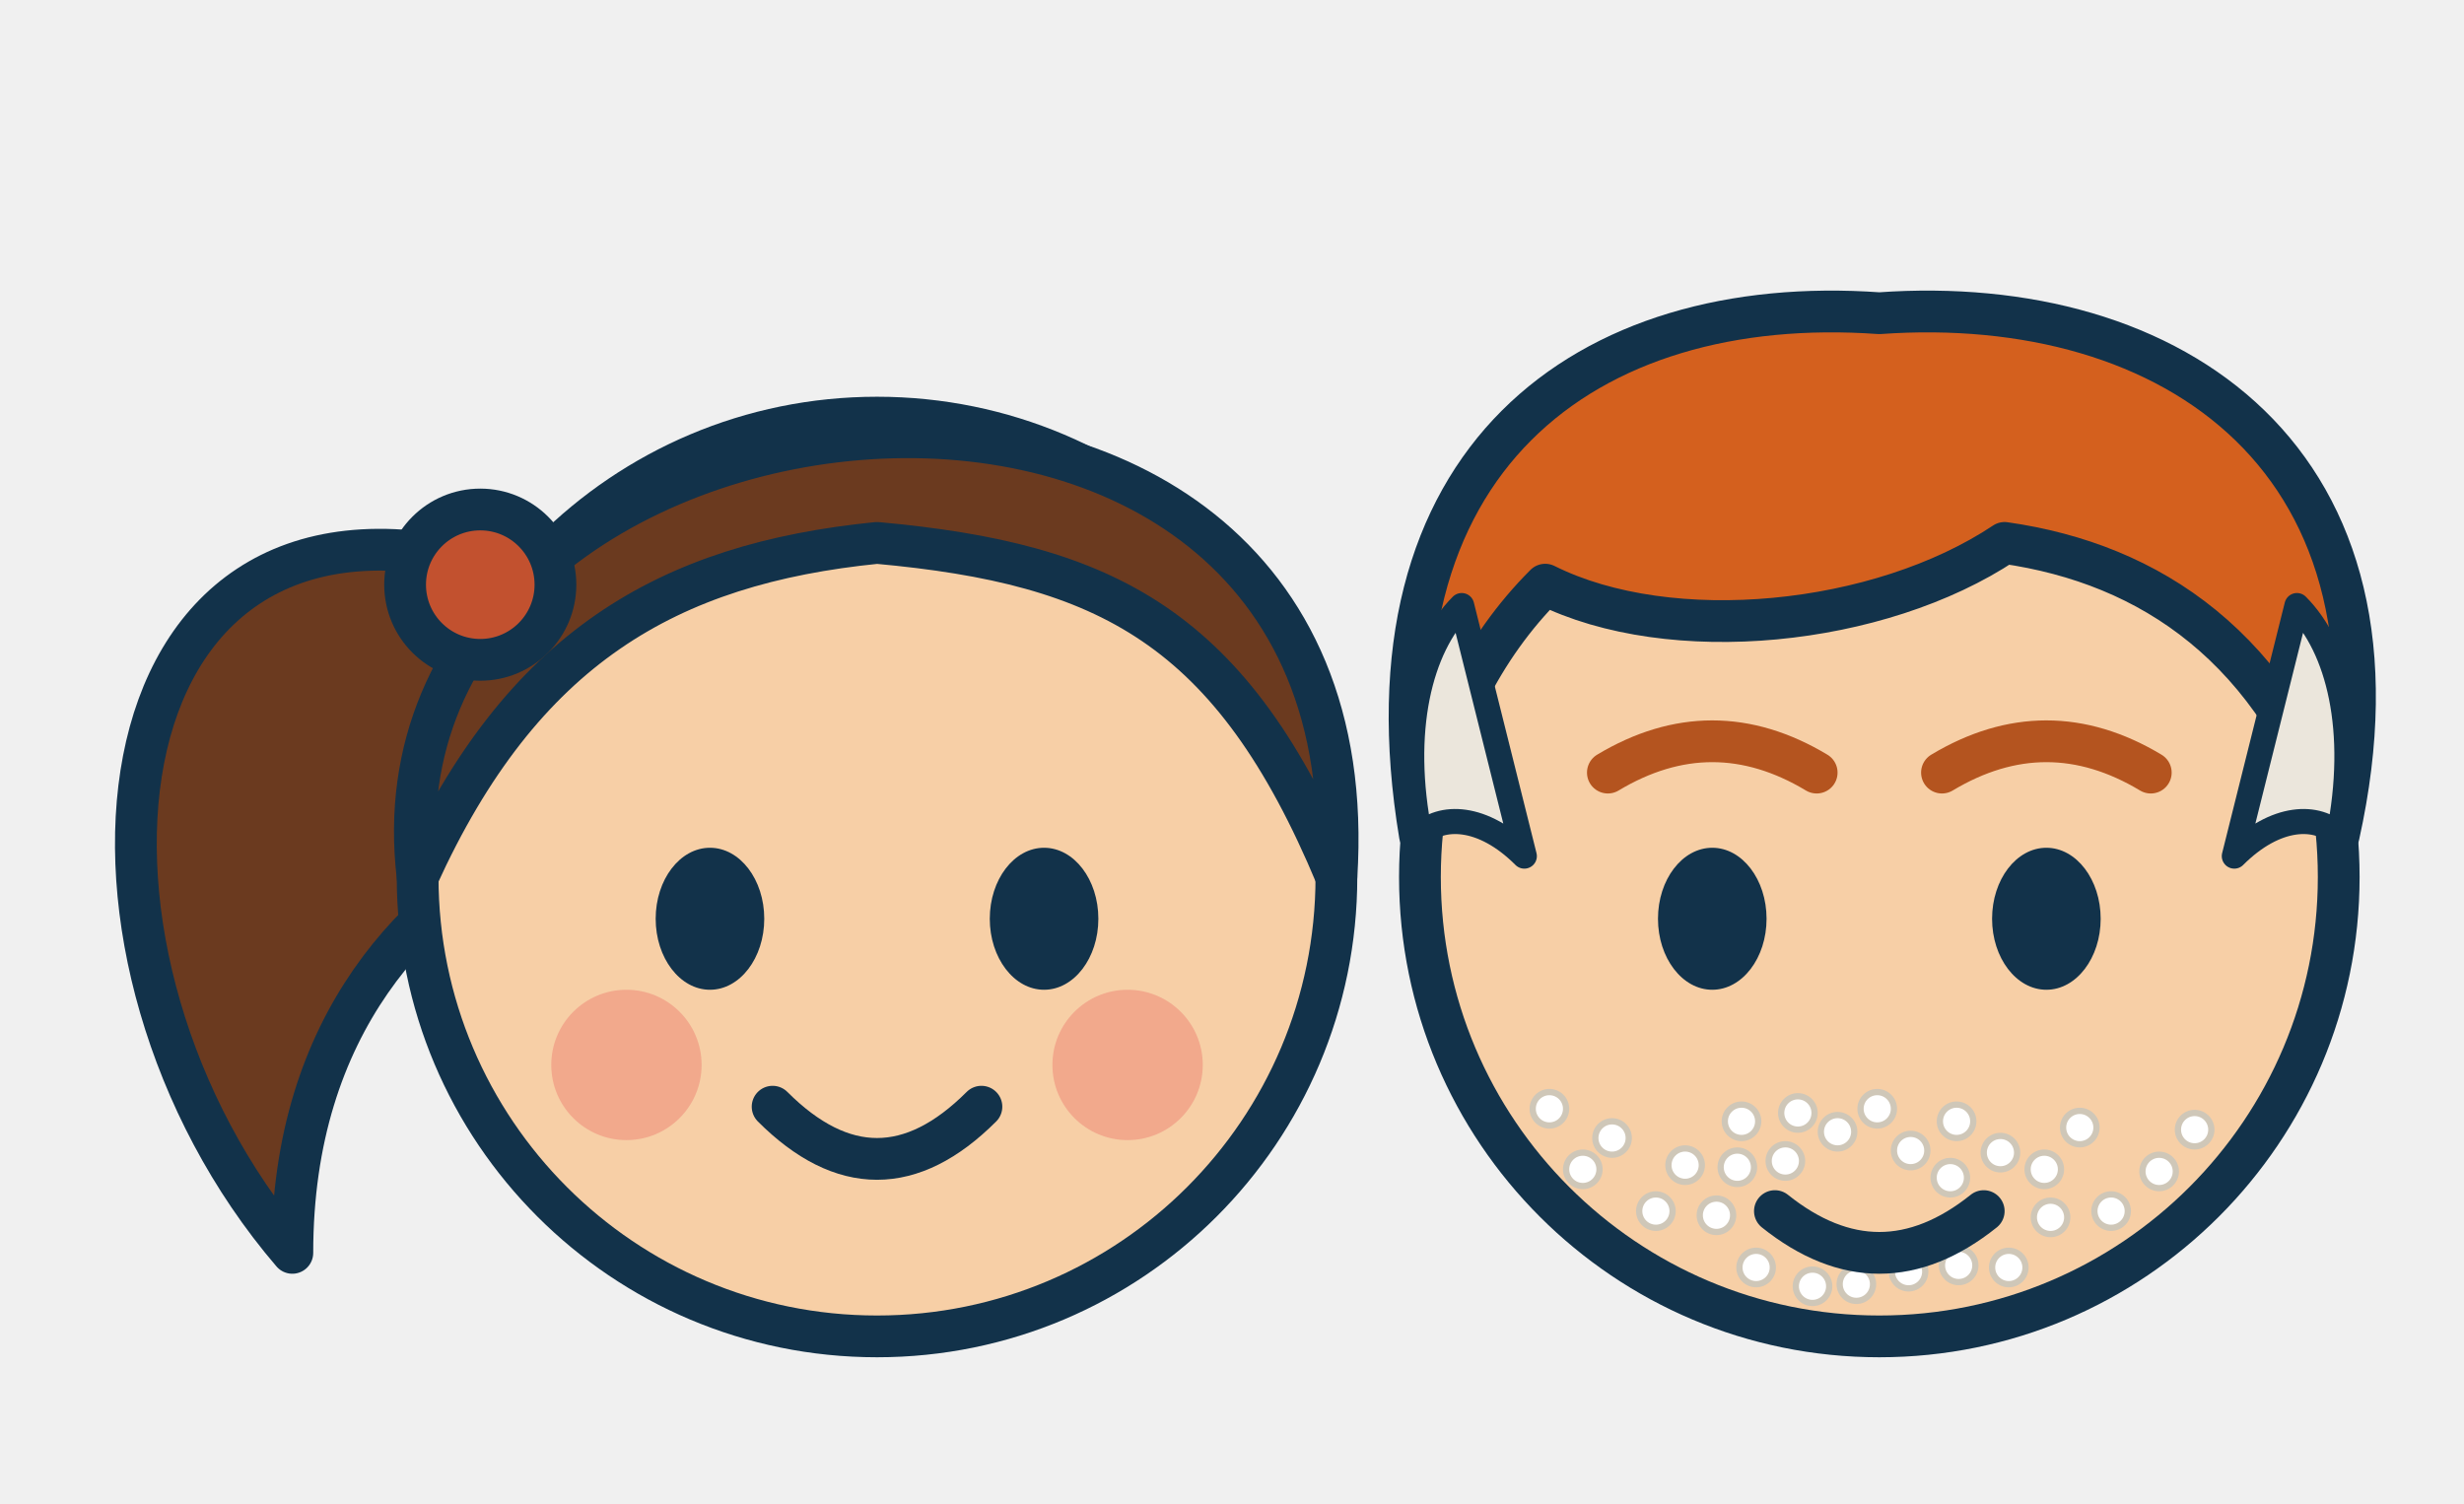
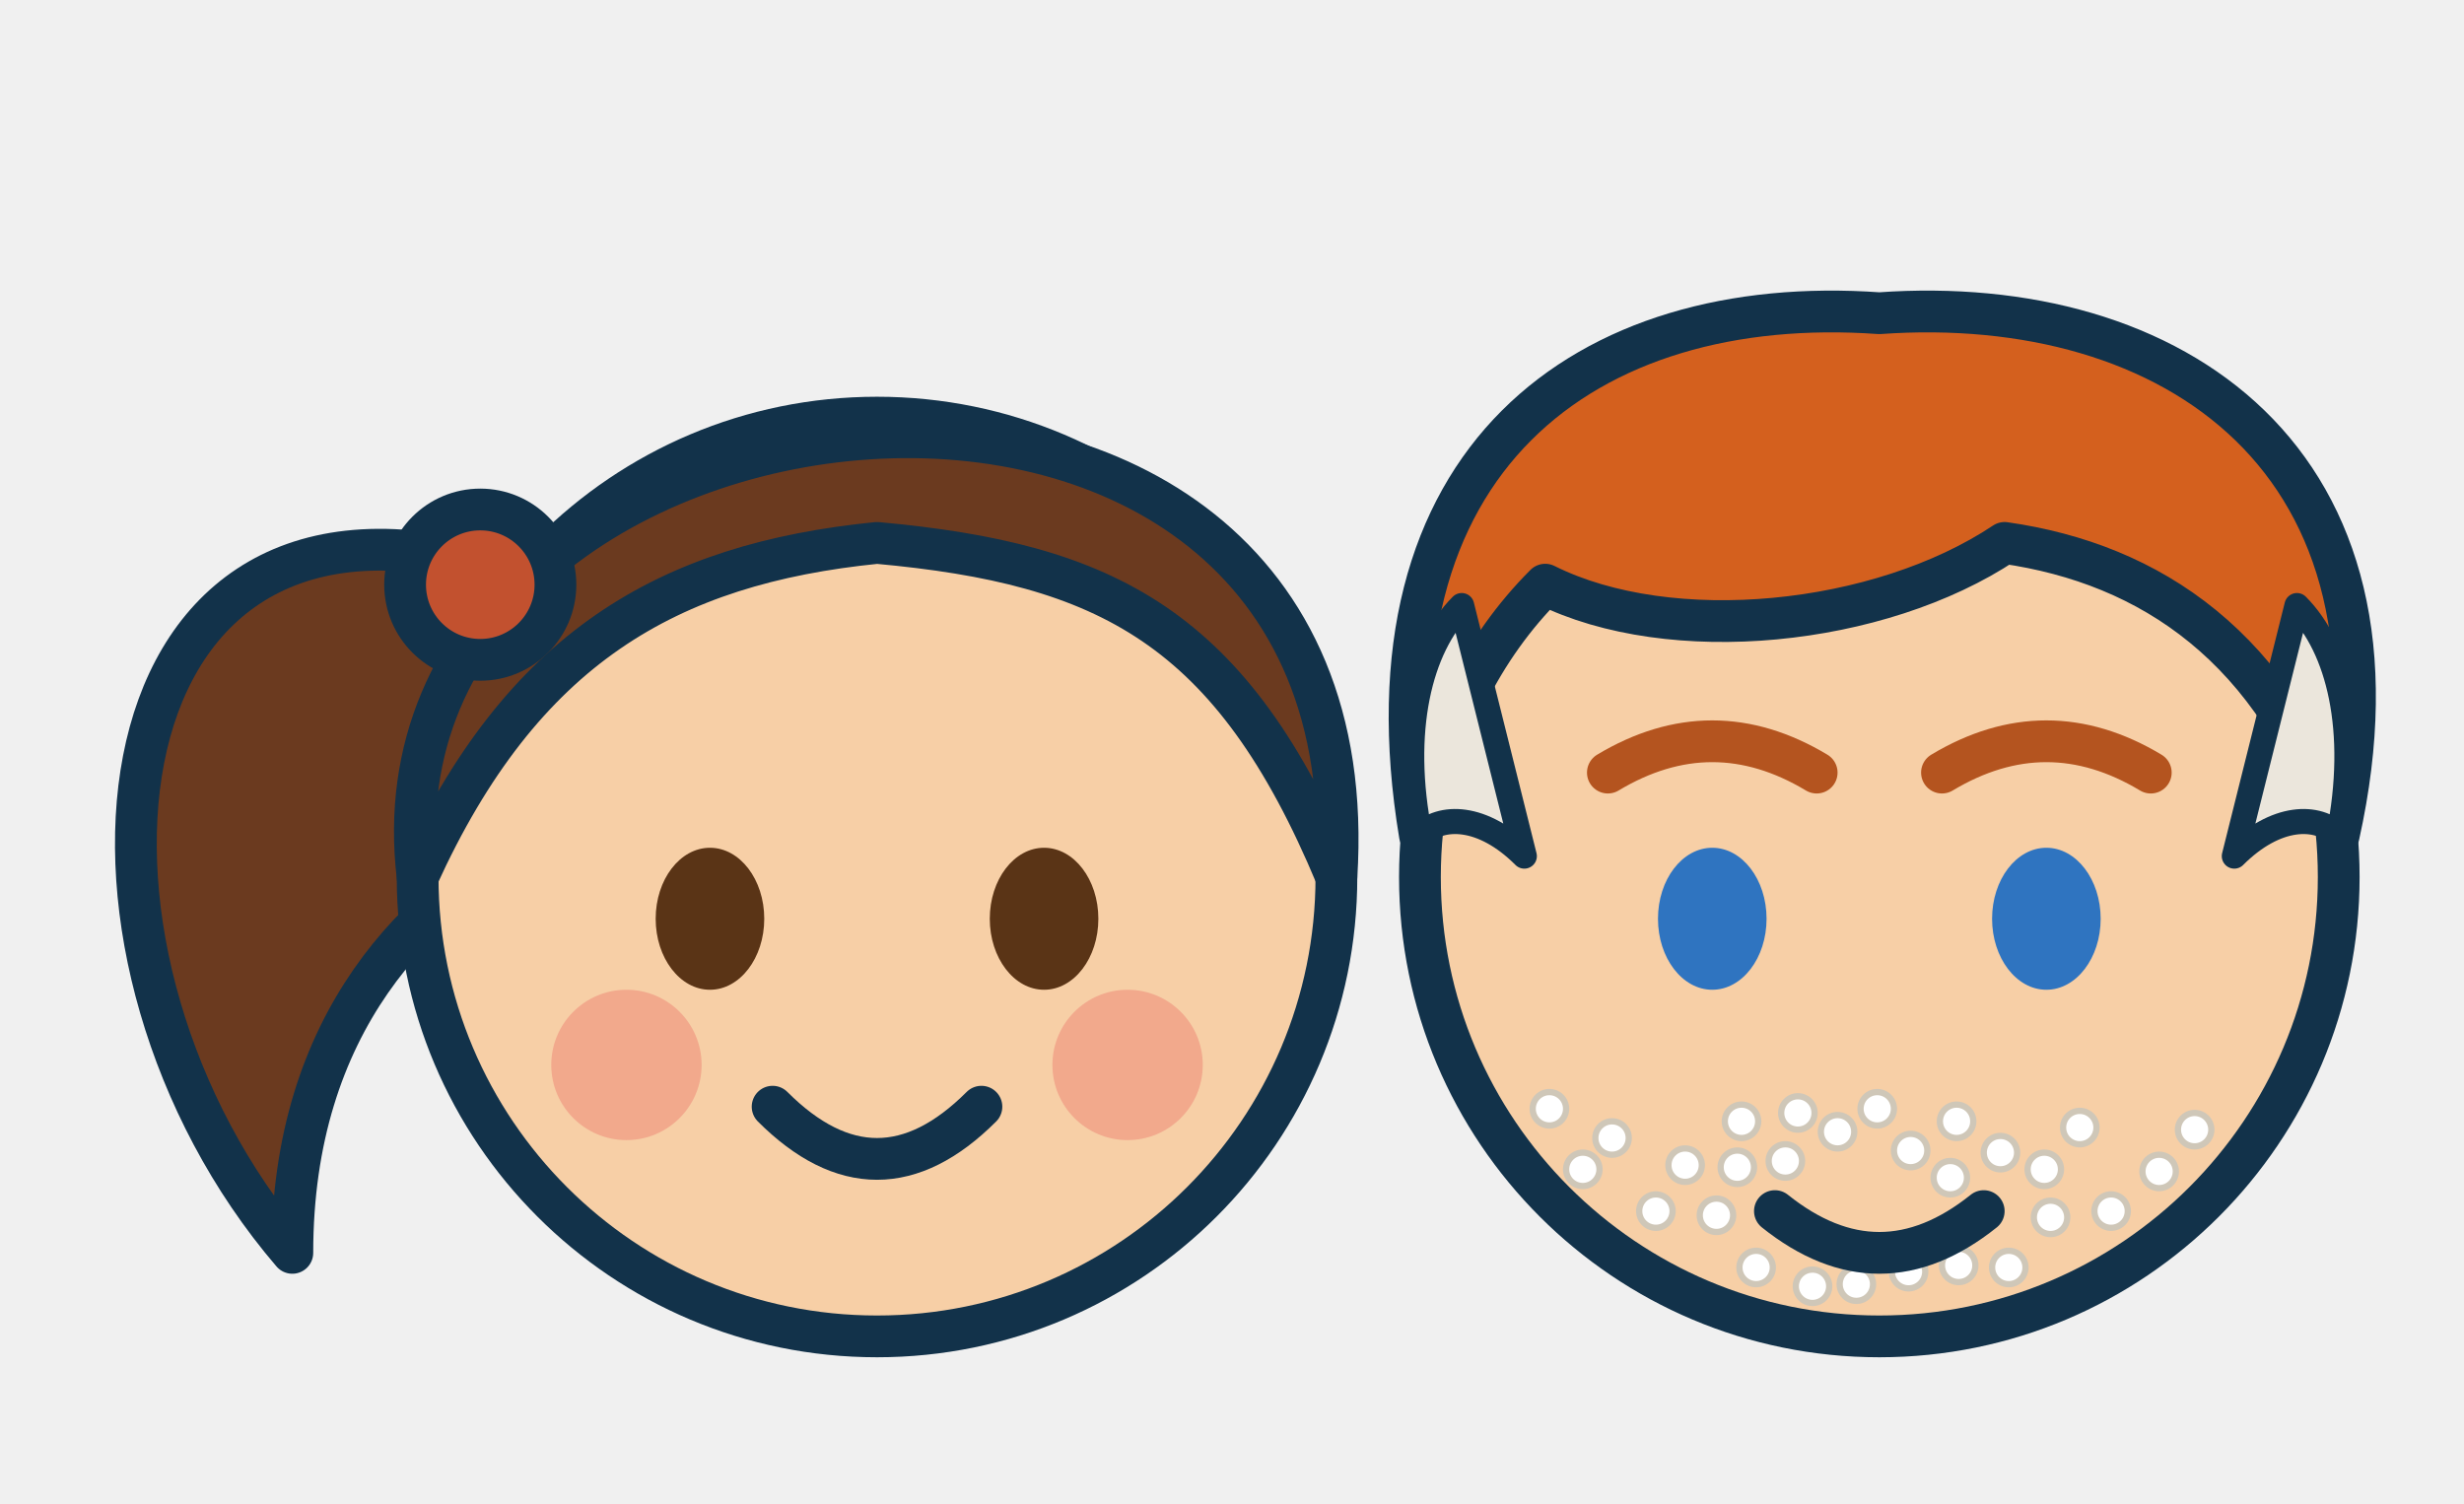
<svg xmlns="http://www.w3.org/2000/svg" viewBox="0 0 118 72" role="img" aria-label="Anne-Gaëlle et Damien">
  <style>
.eye{transform-box:fill-box;transform-origin:center;animation:cc-blink 4s infinite}
.eye.b{animation-delay:1.7s}
@keyframes cc-blink{0%,92%,100%{transform:scaleY(1)}95%{transform:scaleY(.08)}}
@media (prefers-reduced-motion:reduce){.eye{animation:none}}
</style>
  <g stroke="#12324a" stroke-width="2" stroke-linejoin="round" stroke-linecap="round">
    <g transform="translate(8 0)">
      <path d="M15 27C-4 22-6 46 6 60 6 49 12 43 18 40Z" fill="#6b3a1f" />
      <circle cx="34" cy="42" r="22" fill="#f7cfa6" />
      <path d="M12 42C9 17 58 11 56 42 51 30 45 27 34 26 24 27 17 31 12 42Z" fill="#6b3a1f" />
      <circle cx="15" cy="28" r="3.6" fill="#c2512f" />
-       <ellipse class="eye" cx="26" cy="44" rx="2.6" ry="3.4" fill="#12324a" stroke="none" />
-       <ellipse class="eye" cx="42" cy="44" rx="2.6" ry="3.4" fill="#12324a" stroke="none" />
+       <ellipse class="eye" cx="26" cy="44" rx="2.6" ry="3.4" fill="#5a3416" stroke="none" />
+       <ellipse class="eye" cx="42" cy="44" rx="2.6" ry="3.4" fill="#5a3416" stroke="none" />
      <circle cx="22" cy="51" r="3.6" fill="#ee8f7c" stroke="none" opacity=".6" />
      <circle cx="46" cy="51" r="3.6" fill="#ee8f7c" stroke="none" opacity=".6" />
      <path d="M29 53Q34 58 39 53" fill="none" />
    </g>
    <g transform="translate(56 0)">
      <circle cx="34" cy="42" r="22" fill="#f7cfa6" />
      <path d="M12 40C9 22 20 14 34 15 48 14 60 22 56 40 53 31 47 27 40 26 34 30 24 31 18 28 15 31 13 35 12 40Z" fill="#d4601e" />
      <path d="M12 40C11 35 12 31 14 29 15 33 16 37 17 41 15 39 13 39 12 40ZM56 40C57 35 56 31 54 29 53 33 52 37 51 41 53 39 55 39 56 40Z" fill="#ebe6dc" stroke-width="1.2" />
      <path d="M21 37Q26 34 31 37M37 37Q42 34 47 37" fill="none" stroke="#b4541f" stroke-width="2" />
-       <ellipse class="eye b" cx="26" cy="44" rx="2.6" ry="3.4" fill="#12324a" stroke="none" />
-       <ellipse class="eye b" cx="42" cy="44" rx="2.6" ry="3.4" fill="#12324a" stroke="none" />
+       <ellipse class="eye b" cx="26" cy="44" rx="2.6" ry="3.4" fill="#2f74c0" stroke="none" />
+       <ellipse class="eye b" cx="42" cy="44" rx="2.6" ry="3.4" fill="#2f74c0" stroke="none" />
      <g fill="#fff" stroke="#cfc7b8" stroke-width=".3">
        <circle cx="35.5" cy="55.1" r="0.8" />
        <circle cx="30.8" cy="61.6" r="0.8" />
        <circle cx="18.2" cy="53.1" r="0.8" />
        <circle cx="49.1" cy="54.1" r="0.8" />
        <circle cx="39.8" cy="55.2" r="0.8" />
        <circle cx="26.2" cy="58.2" r="0.8" />
        <circle cx="32.0" cy="54.2" r="0.8" />
        <circle cx="23.3" cy="58.0" r="0.8" />
        <circle cx="43.6" cy="54.0" r="0.8" />
        <circle cx="45.1" cy="58.0" r="0.8" />
        <circle cx="42.2" cy="58.3" r="0.8" />
        <circle cx="37.4" cy="56.4" r="0.8" />
        <circle cx="24.7" cy="55.8" r="0.8" />
        <circle cx="37.7" cy="53.7" r="0.8" />
        <circle cx="29.5" cy="55.6" r="0.8" />
        <circle cx="27.4" cy="53.7" r="0.8" />
        <circle cx="35.4" cy="60.9" r="0.8" />
        <circle cx="19.8" cy="56.0" r="0.8" />
        <circle cx="21.2" cy="54.5" r="0.8" />
        <circle cx="41.9" cy="56.0" r="0.8" />
        <circle cx="47.4" cy="56.1" r="0.8" />
        <circle cx="33.9" cy="53.1" r="0.8" />
        <circle cx="40.2" cy="60.7" r="0.8" />
        <circle cx="27.2" cy="55.9" r="0.8" />
        <circle cx="32.9" cy="61.5" r="0.8" />
        <circle cx="28.1" cy="60.7" r="0.8" />
        <circle cx="30.1" cy="53.3" r="0.8" />
        <circle cx="37.8" cy="60.6" r="0.8" />
      </g>
      <path d="M29 58Q34 62 39 58" fill="none" />
    </g>
  </g>
</svg>
